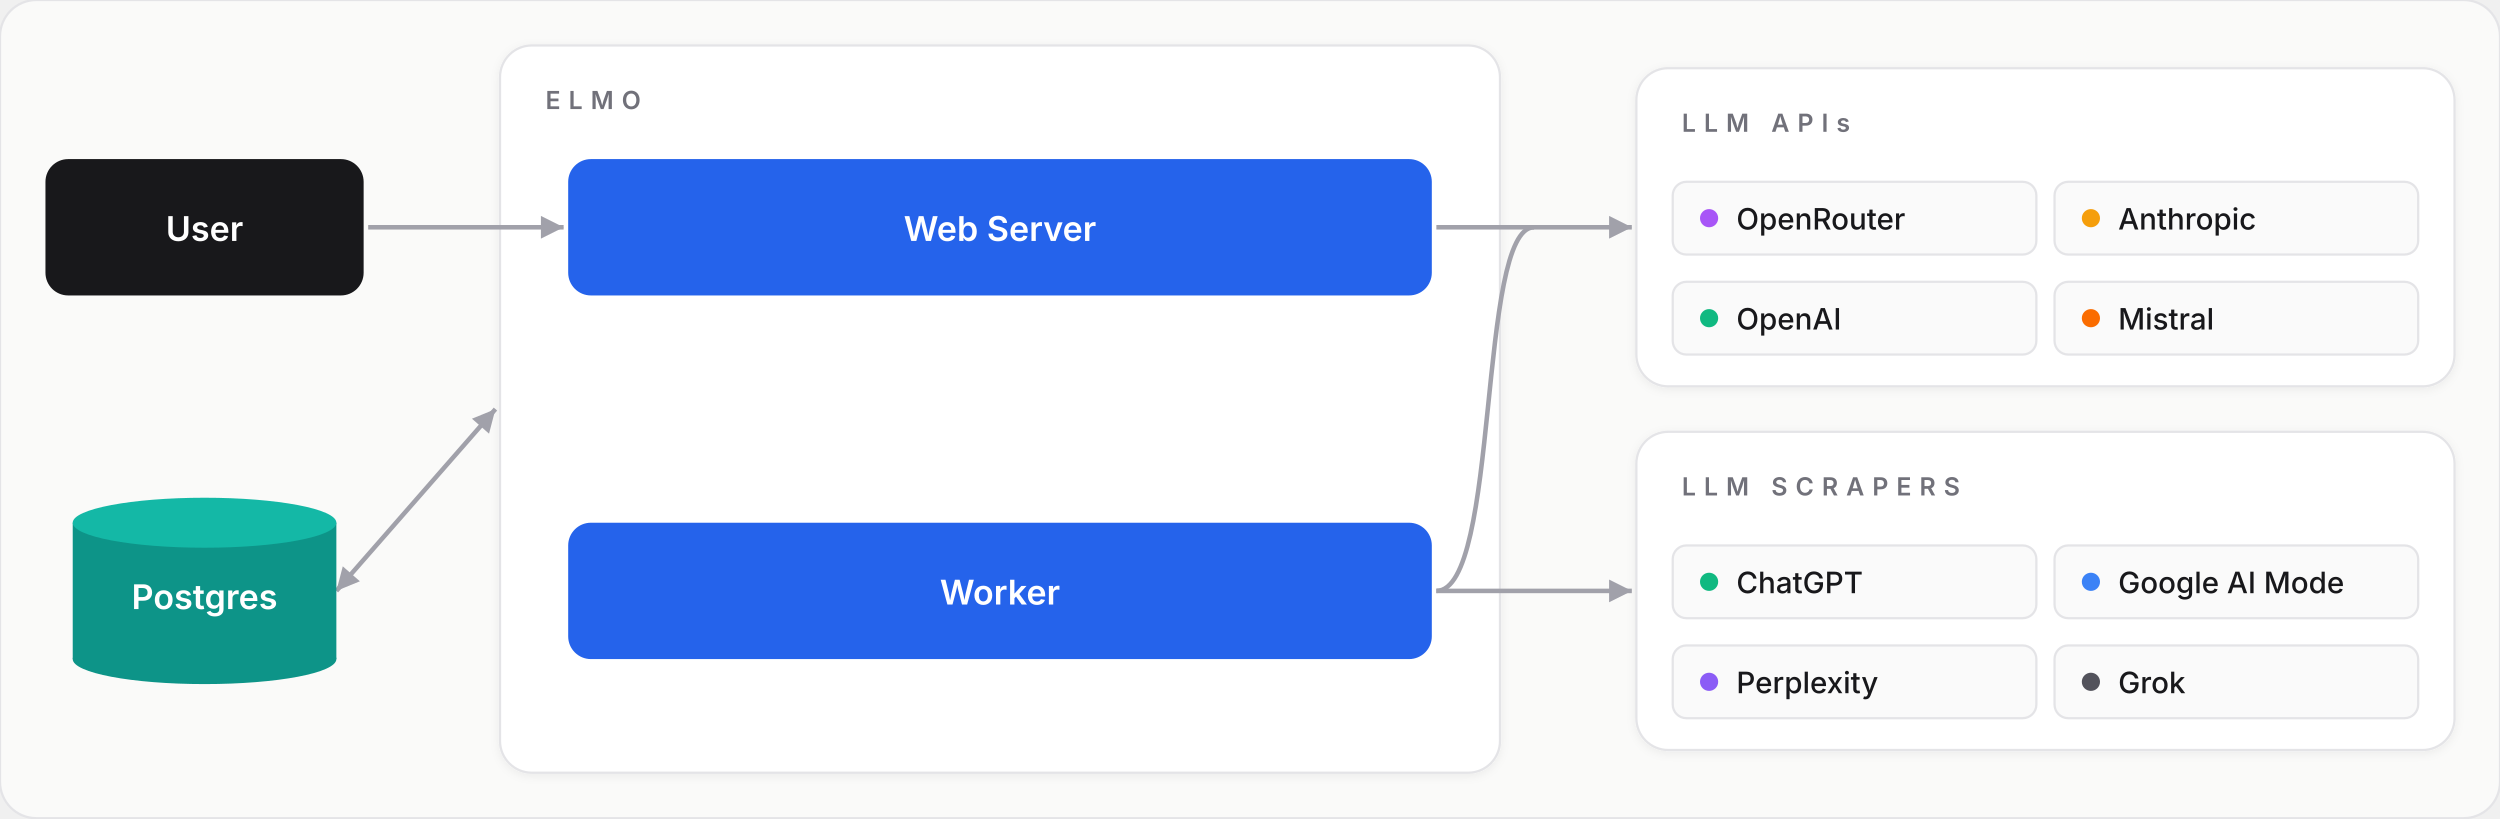
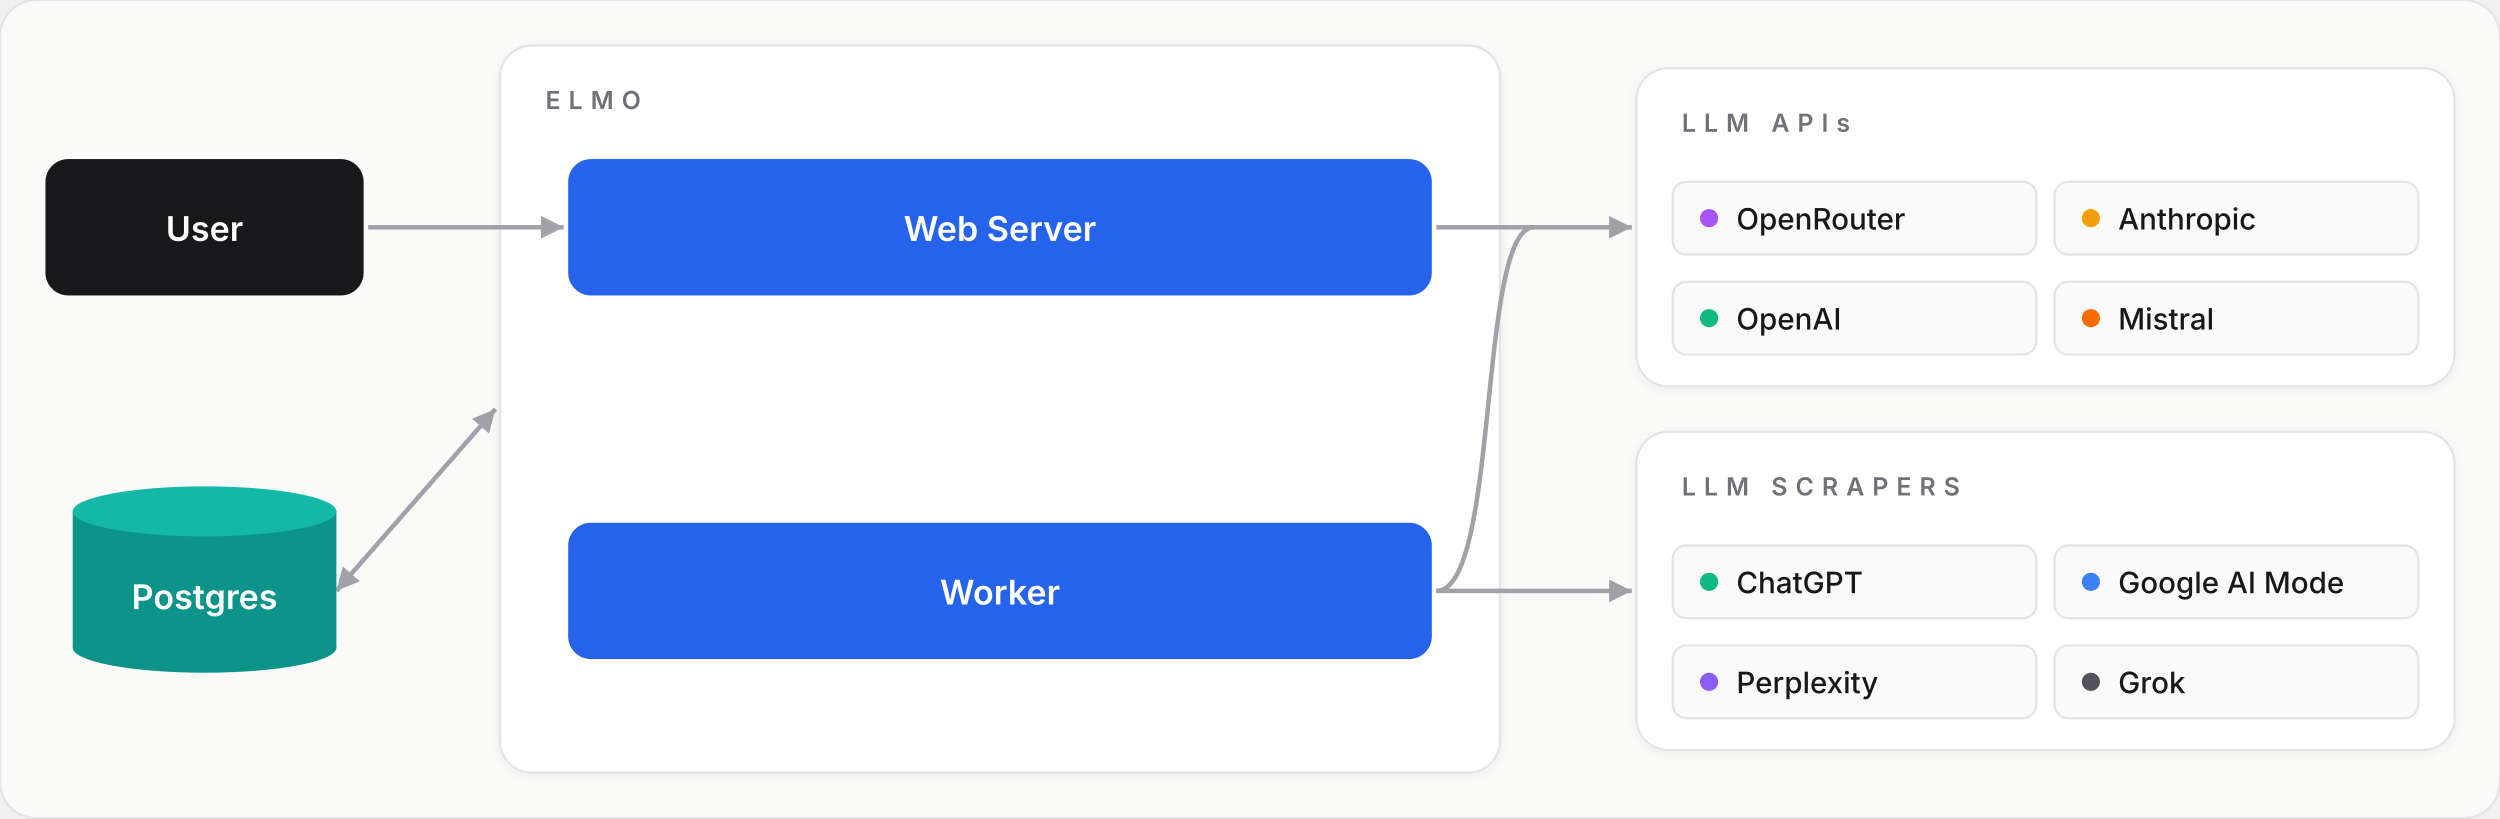
<svg xmlns="http://www.w3.org/2000/svg" viewBox="0 0 1100 360" font-family="'Geist Sans', -apple-system, BlinkMacSystemFont, 'Inter', 'Segoe UI', Roboto, system-ui, sans-serif">
  <defs>
    <marker id="arr" viewBox="0 0 10 10" refX="10" refY="5" markerUnits="userSpaceOnUse" markerWidth="14" markerHeight="10" orient="auto-start-reverse">
      <path d="M0 0 L10 5 L0 10 z" fill="#a1a1aa" />
    </marker>
    <filter id="shCard" x="-10%" y="-10%" width="120%" height="120%">
      <feDropShadow dx="0" dy="1" stdDeviation="2" flood-opacity="0.06" />
    </filter>
  </defs>
  <rect width="1100" height="360" rx="16" fill="#fafaf9" stroke="#e4e4e7" stroke-width="1" />
  <rect x="220" y="20" width="440" height="320" rx="14" fill="#ffffff" stroke="#e4e4e7" stroke-width="1" filter="url(#shCard)" />
  <text x="240" y="48" fill="#71717a" font-size="11" font-weight="600" letter-spacing="3.5">ELMO</text>
  <rect x="720" y="30" width="360" height="140" rx="14" fill="#ffffff" stroke="#e4e4e7" stroke-width="1" filter="url(#shCard)" />
  <text x="740" y="58" fill="#71717a" font-size="11" font-weight="600" letter-spacing="3.5">LLM APIs</text>
  <rect x="720" y="190" width="360" height="140" rx="14" fill="#ffffff" stroke="#e4e4e7" stroke-width="1" filter="url(#shCard)" />
  <text x="740" y="218" fill="#71717a" font-size="11" font-weight="600" letter-spacing="3.5">LLM SCRAPERS</text>
  <line x1="162" y1="100" x2="248" y2="100" stroke="#a1a1aa" stroke-width="2" marker-end="url(#arr)" />
  <line x1="148" y1="260" x2="218" y2="180" stroke="#a1a1aa" stroke-width="2" marker-start="url(#arr)" marker-end="url(#arr)" />
  <path d="M 632 260 C 660 260, 650 100, 675 100" stroke="#a1a1aa" stroke-width="2" fill="none" />
  <line x1="632" y1="100" x2="718" y2="100" stroke="#a1a1aa" stroke-width="2" marker-end="url(#arr)" />
  <line x1="632" y1="260" x2="718" y2="260" stroke="#a1a1aa" stroke-width="2" marker-end="url(#arr)" />
  <rect x="20" y="70" width="140" height="60" rx="10" fill="#18181b" />
  <text x="90" y="106" text-anchor="middle" fill="white" font-size="15" font-weight="600">User</text>
-   <ellipse cx="90" cy="290" rx="58" ry="11" fill="#0d9488" />
-   <rect x="32" y="230" width="116" height="60" fill="#0d9488" />
-   <ellipse cx="90" cy="230" rx="58" ry="11" fill="#14b8a6" />
+   <ellipse cx="90" cy="285" rx="58" ry="11" fill="#0d9488" />
+   <rect x="32" y="225" width="116" height="60" fill="#0d9488" />
+   <ellipse cx="90" cy="225" rx="58" ry="11" fill="#14b8a6" />
  <text x="90" y="268" text-anchor="middle" fill="white" font-size="15" font-weight="600">Postgres</text>
  <rect x="250" y="70" width="380" height="60" rx="10" fill="#2563eb" />
  <text x="440" y="106" text-anchor="middle" fill="white" font-size="15" font-weight="600">Web Server</text>
  <rect x="250" y="230" width="380" height="60" rx="10" fill="#2563eb" />
  <text x="440" y="266" text-anchor="middle" fill="white" font-size="15" font-weight="600">Worker</text>
  <g>
    <rect x="736" y="80" width="160" height="32" rx="6" fill="#fafafa" stroke="#e4e4e7" stroke-width="1" />
    <circle cx="752" cy="96" r="4" fill="#a855f7" />
    <text x="764" y="101" fill="#18181b" font-size="13" font-weight="500">OpenRouter</text>
    <rect x="904" y="80" width="160" height="32" rx="6" fill="#fafafa" stroke="#e4e4e7" stroke-width="1" />
    <circle cx="920" cy="96" r="4" fill="#f59e0b" />
    <text x="932" y="101" fill="#18181b" font-size="13" font-weight="500">Anthropic</text>
    <rect x="736" y="124" width="160" height="32" rx="6" fill="#fafafa" stroke="#e4e4e7" stroke-width="1" />
    <circle cx="752" cy="140" r="4" fill="#10b981" />
    <text x="764" y="145" fill="#18181b" font-size="13" font-weight="500">OpenAI</text>
    <rect x="904" y="124" width="160" height="32" rx="6" fill="#fafafa" stroke="#e4e4e7" stroke-width="1" />
    <circle cx="920" cy="140" r="4" fill="#fa6c00" />
    <text x="932" y="145" fill="#18181b" font-size="13" font-weight="500">Mistral</text>
  </g>
  <g>
    <rect x="736" y="240" width="160" height="32" rx="6" fill="#fafafa" stroke="#e4e4e7" stroke-width="1" />
    <circle cx="752" cy="256" r="4" fill="#10b981" />
    <text x="764" y="261" fill="#18181b" font-size="13" font-weight="500">ChatGPT</text>
    <rect x="904" y="240" width="160" height="32" rx="6" fill="#fafafa" stroke="#e4e4e7" stroke-width="1" />
    <circle cx="920" cy="256" r="4" fill="#3b82f6" />
    <text x="932" y="261" fill="#18181b" font-size="13" font-weight="500">Google AI Mode</text>
    <rect x="736" y="284" width="160" height="32" rx="6" fill="#fafafa" stroke="#e4e4e7" stroke-width="1" />
    <circle cx="752" cy="300" r="4" fill="#8b5cf6" />
    <text x="764" y="305" fill="#18181b" font-size="13" font-weight="500">Perplexity</text>
    <rect x="904" y="284" width="160" height="32" rx="6" fill="#fafafa" stroke="#e4e4e7" stroke-width="1" />
    <circle cx="920" cy="300" r="4" fill="#52525b" />
    <text x="932" y="305" fill="#18181b" font-size="13" font-weight="500">Grok</text>
  </g>
</svg>
